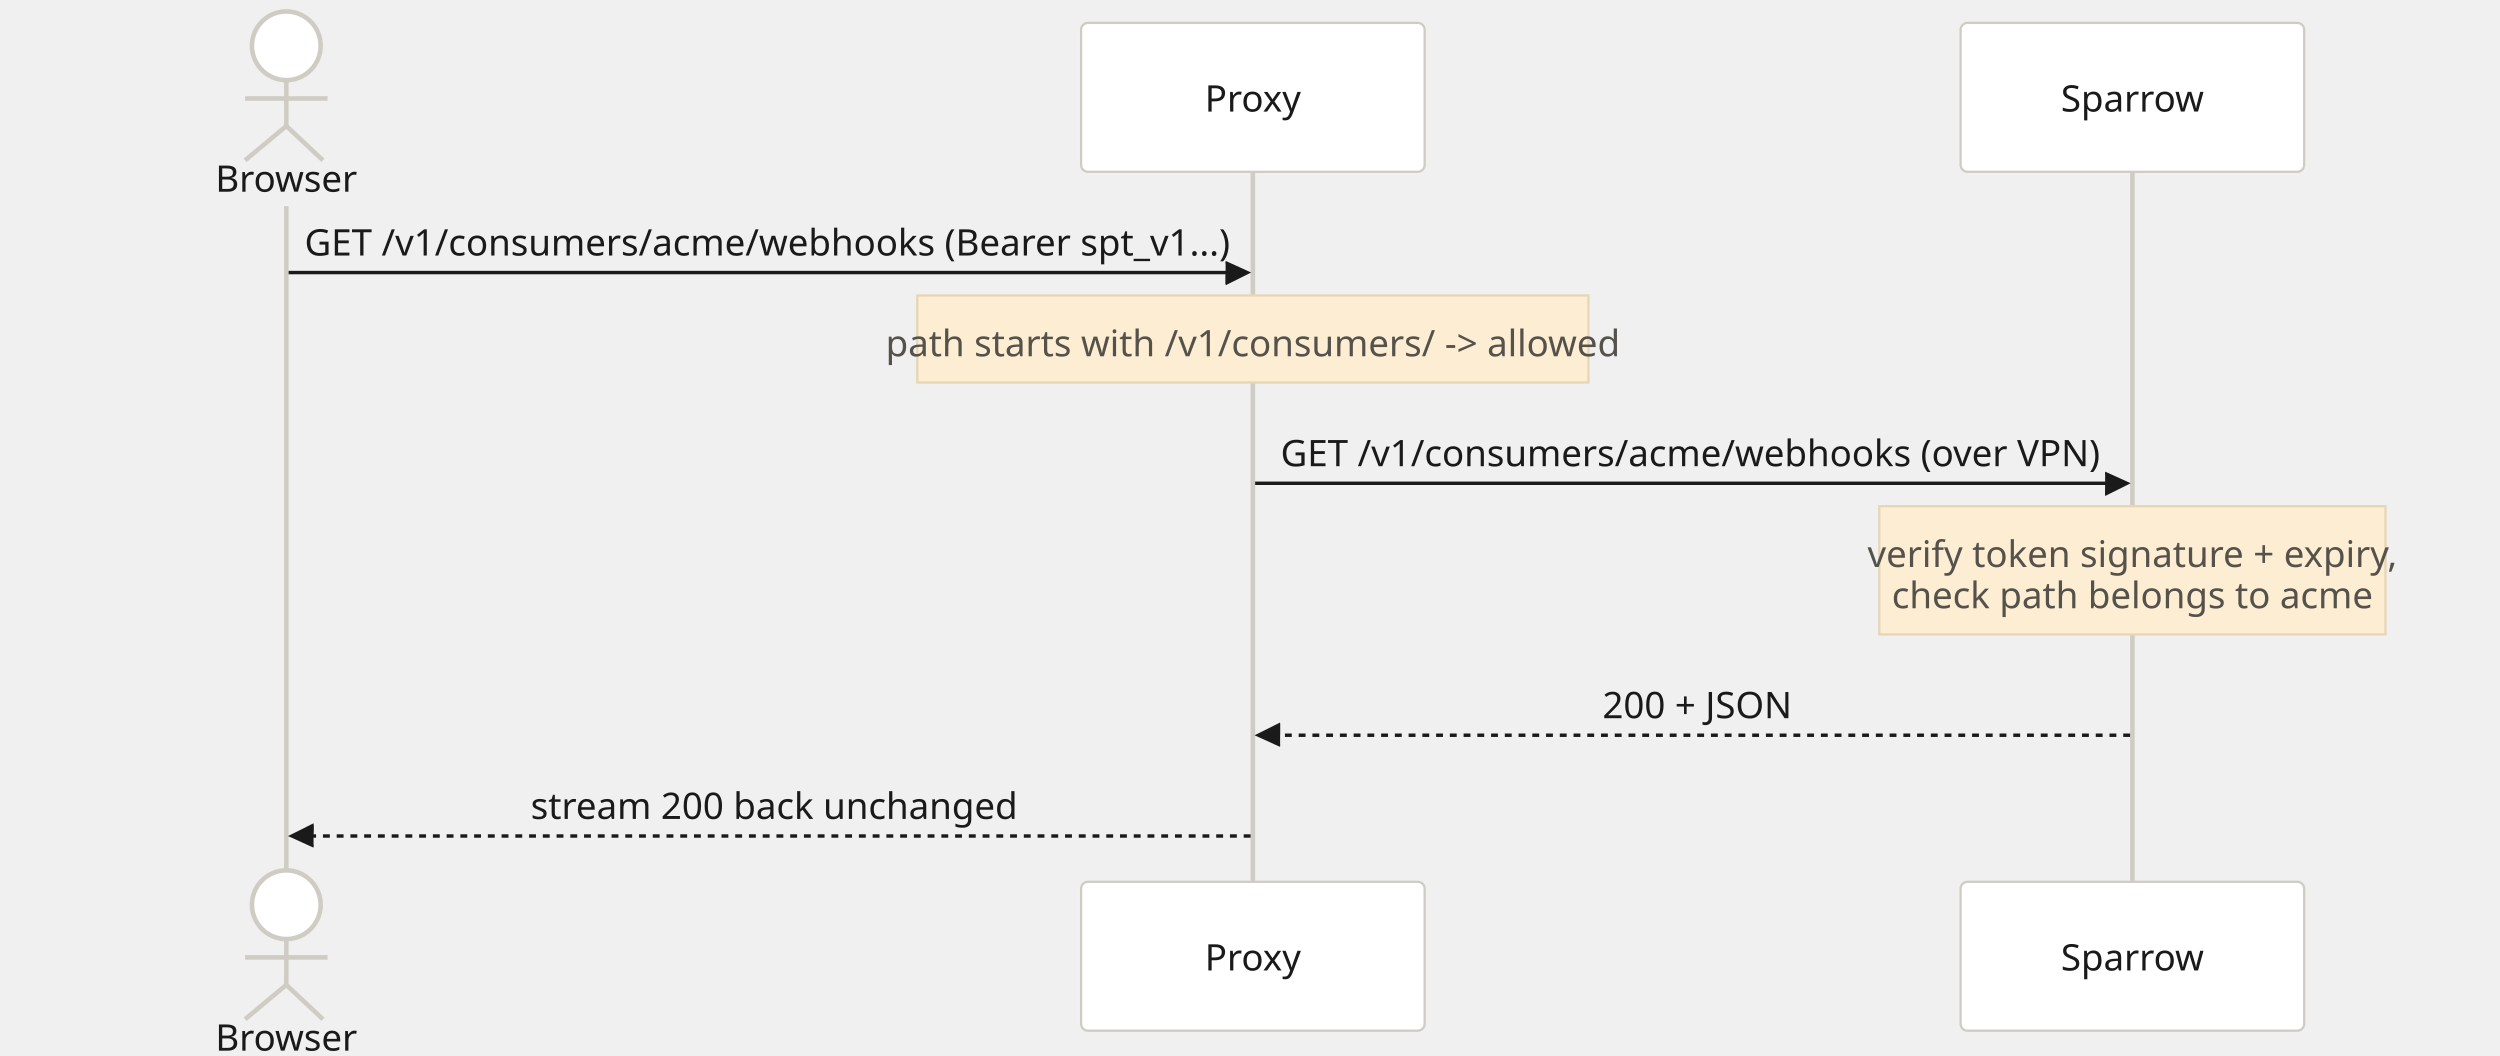
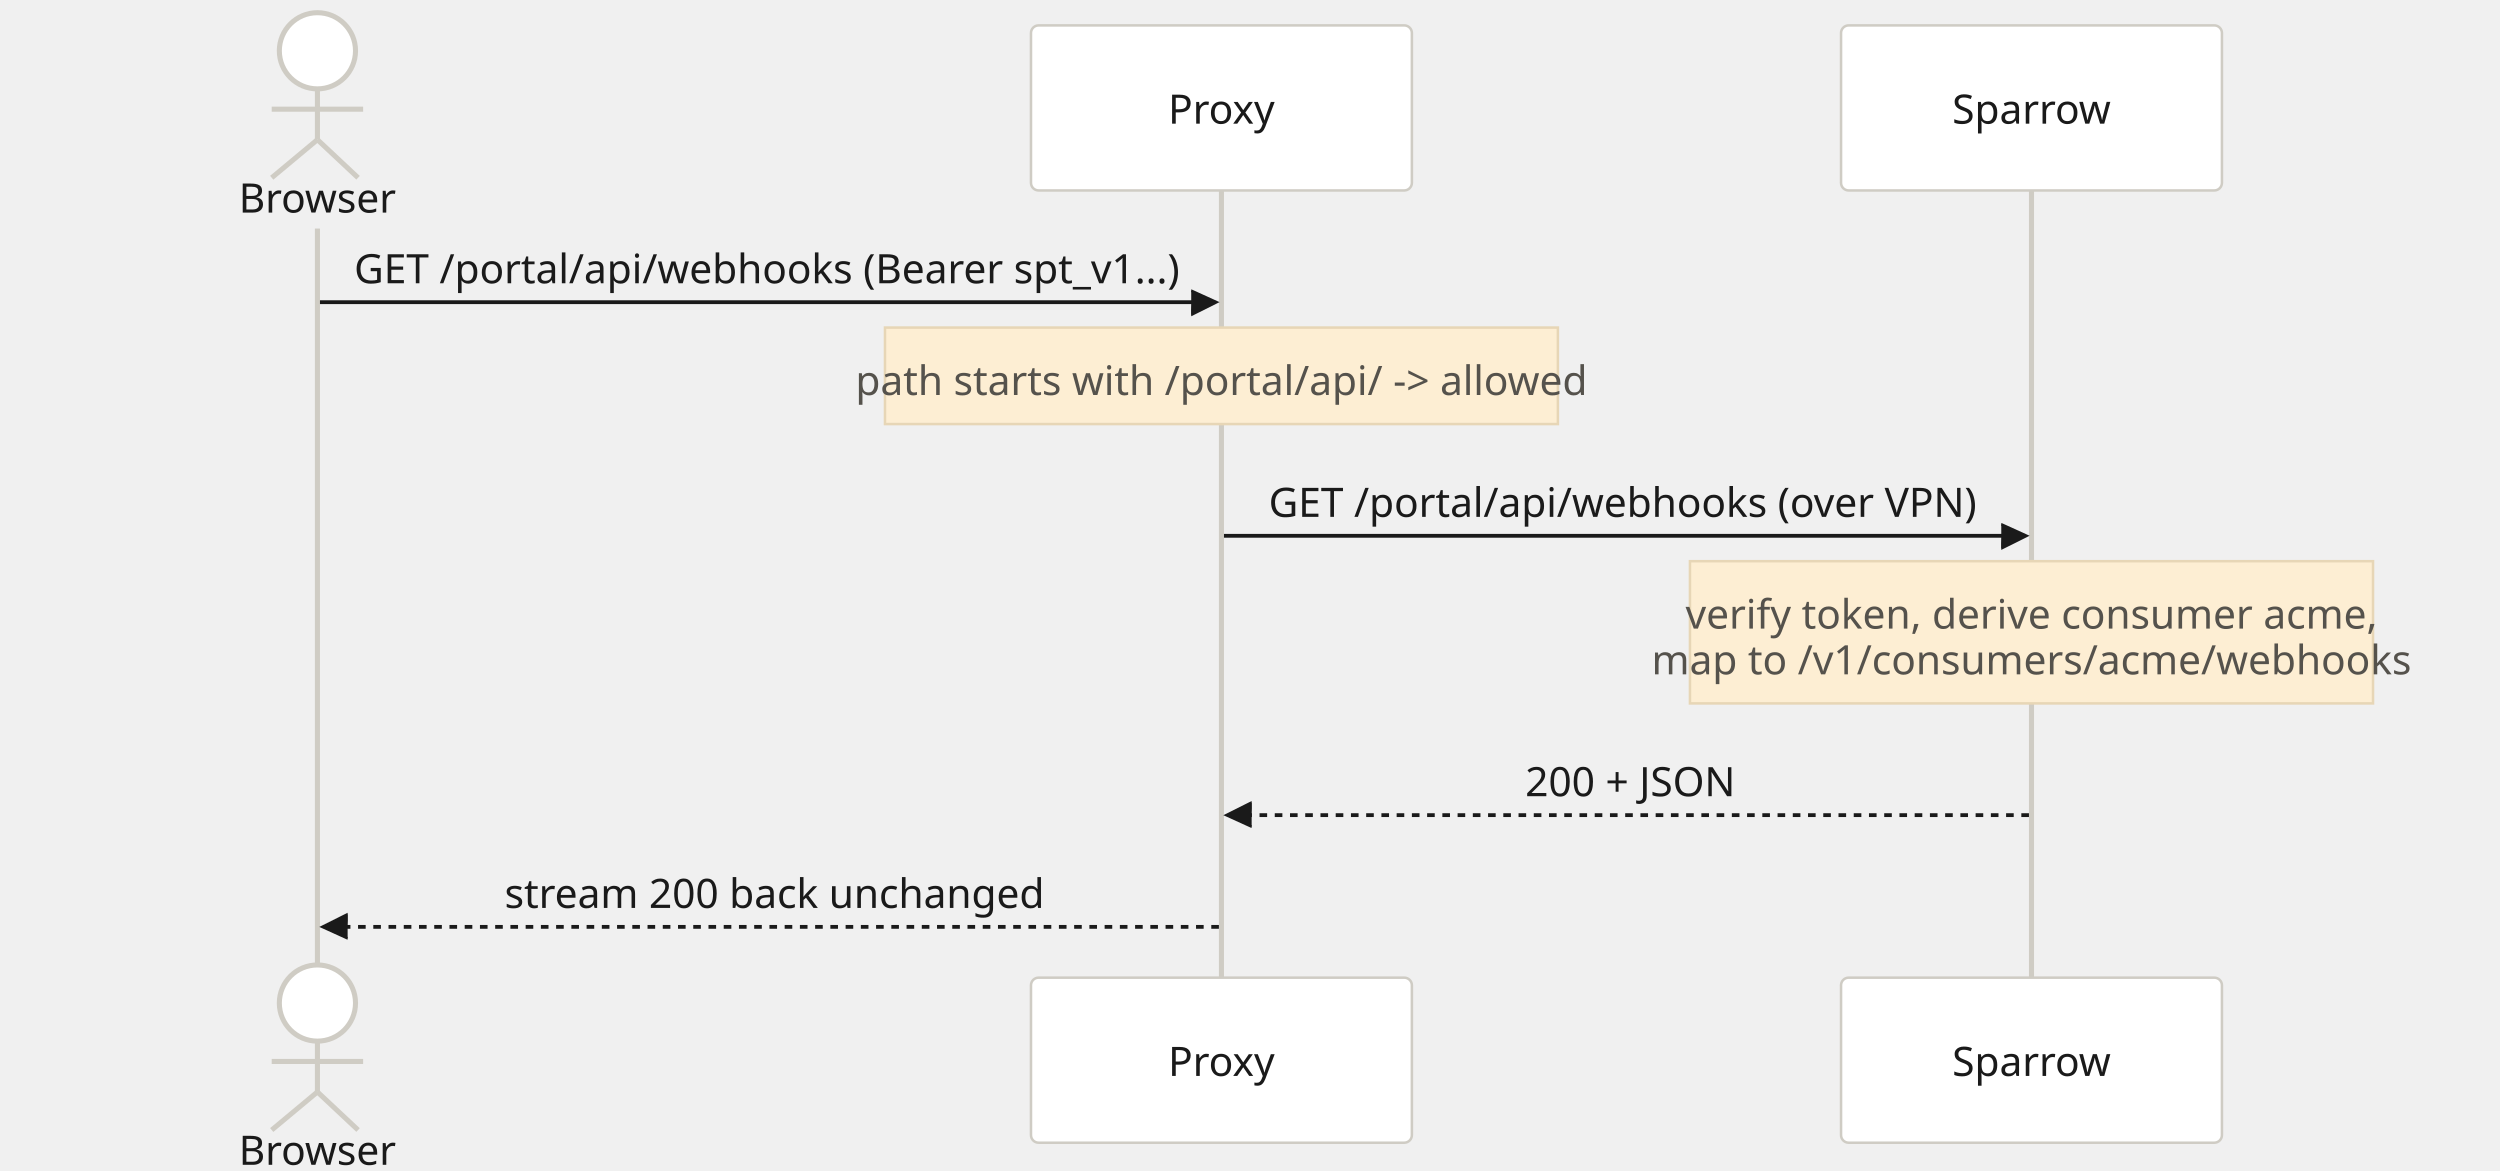
- <svg xmlns="http://www.w3.org/2000/svg" id="my-svg" width="100%" style="max-width: 1091.5px; background-color: transparent;" viewBox="-50 -10 1091.5 461" role="graphics-document document" aria-roledescription="sequence">
+ <svg xmlns="http://www.w3.org/2000/svg" id="my-svg" width="100%" style="max-width: 984.5px; background-color: transparent;" viewBox="-50 -10 984.5 461" role="graphics-document document" aria-roledescription="sequence">
  <g>
-     <rect x="806" y="375" fill="#eaeaea" stroke="#666" width="150" height="65" name="S" rx="3" ry="3" class="actor actor-bottom" />
-     <text x="881" y="407.5" dominant-baseline="central" alignment-baseline="central" class="actor actor-box" style="text-anchor: middle; font-size: 16px; font-weight: 400;">
-       <tspan x="881" dy="0">Sparrow</tspan>
+     <rect x="675" y="375" fill="#eaeaea" stroke="#666" width="150" height="65" name="S" rx="3" ry="3" class="actor actor-bottom" />
+     <text x="750" y="407.5" dominant-baseline="central" alignment-baseline="central" class="actor actor-box" style="text-anchor: middle; font-size: 16px; font-weight: 400;">
+       <tspan x="750" dy="0">Sparrow</tspan>
    </text>
  </g>
  <g>
-     <rect x="422" y="375" fill="#eaeaea" stroke="#666" width="150" height="65" name="P" rx="3" ry="3" class="actor actor-bottom" />
-     <text x="497" y="407.5" dominant-baseline="central" alignment-baseline="central" class="actor actor-box" style="text-anchor: middle; font-size: 16px; font-weight: 400;">
-       <tspan x="497" dy="0">Proxy</tspan>
+     <rect x="356" y="375" fill="#eaeaea" stroke="#666" width="150" height="65" name="P" rx="3" ry="3" class="actor actor-bottom" />
+     <text x="431" y="407.5" dominant-baseline="central" alignment-baseline="central" class="actor actor-box" style="text-anchor: middle; font-size: 16px; font-weight: 400;">
+       <tspan x="431" dy="0">Proxy</tspan>
    </text>
  </g>
  <g />
  <g>
-     <line id="actor2" x1="881" y1="65" x2="881" y2="375" class="actor-line 200" stroke-width="0.5px" stroke="#999" name="S" data-et="life-line" data-id="S" />
+     <line id="actor2" x1="750" y1="65" x2="750" y2="375" class="actor-line 200" stroke-width="0.5px" stroke="#999" name="S" data-et="life-line" data-id="S" />
    <g id="root-2" data-et="participant" data-type="participant" data-id="S">
-       <rect x="806" y="0" fill="#eaeaea" stroke="#666" width="150" height="65" name="S" rx="3" ry="3" class="actor actor-top" />
-       <text x="881" y="32.5" dominant-baseline="central" alignment-baseline="central" class="actor actor-box" style="text-anchor: middle; font-size: 16px; font-weight: 400;">
-         <tspan x="881" dy="0">Sparrow</tspan>
+       <rect x="675" y="0" fill="#eaeaea" stroke="#666" width="150" height="65" name="S" rx="3" ry="3" class="actor actor-top" />
+       <text x="750" y="32.5" dominant-baseline="central" alignment-baseline="central" class="actor actor-box" style="text-anchor: middle; font-size: 16px; font-weight: 400;">
+         <tspan x="750" dy="0">Sparrow</tspan>
      </text>
    </g>
  </g>
  <g>
-     <line id="actor1" x1="497" y1="65" x2="497" y2="375" class="actor-line 200" stroke-width="0.5px" stroke="#999" name="P" data-et="life-line" data-id="P" />
+     <line id="actor1" x1="431" y1="65" x2="431" y2="375" class="actor-line 200" stroke-width="0.5px" stroke="#999" name="P" data-et="life-line" data-id="P" />
    <g id="root-1" data-et="participant" data-type="participant" data-id="P">
-       <rect x="422" y="0" fill="#eaeaea" stroke="#666" width="150" height="65" name="P" rx="3" ry="3" class="actor actor-top" />
-       <text x="497" y="32.5" dominant-baseline="central" alignment-baseline="central" class="actor actor-box" style="text-anchor: middle; font-size: 16px; font-weight: 400;">
-         <tspan x="497" dy="0">Proxy</tspan>
+       <rect x="356" y="0" fill="#eaeaea" stroke="#666" width="150" height="65" name="P" rx="3" ry="3" class="actor actor-top" />
+       <text x="431" y="32.5" dominant-baseline="central" alignment-baseline="central" class="actor actor-box" style="text-anchor: middle; font-size: 16px; font-weight: 400;">
+         <tspan x="431" dy="0">Proxy</tspan>
      </text>
    </g>
  </g>
  <g>
    <line id="actor0" x1="75" y1="80" x2="75" y2="375" class="actor-line 200" stroke-width="0.5px" stroke="#999" name="U" data-et="life-line" data-id="U" />
  </g>
  <style>#my-svg{font-family:'Space Grotesk',ui-sans-serif,system-ui,sans-serif;font-size:14px;fill:#1a1a1a;}@keyframes edge-animation-frame{from{stroke-dashoffset:0;}}@keyframes dash{to{stroke-dashoffset:0;}}#my-svg .edge-animation-slow{stroke-dasharray:9,5!important;stroke-dashoffset:900;animation:dash 50s linear infinite;stroke-linecap:round;}#my-svg .edge-animation-fast{stroke-dasharray:9,5!important;stroke-dashoffset:900;animation:dash 20s linear infinite;stroke-linecap:round;}#my-svg .error-icon{fill:#f3f1ec;}#my-svg .error-text{fill:#0c0e13;stroke:#0c0e13;}#my-svg .edge-thickness-normal{stroke-width:1px;}#my-svg .edge-thickness-thick{stroke-width:3.5px;}#my-svg .edge-pattern-solid{stroke-dasharray:0;}#my-svg .edge-thickness-invisible{stroke-width:0;fill:none;}#my-svg .edge-pattern-dashed{stroke-dasharray:3;}#my-svg .edge-pattern-dotted{stroke-dasharray:2;}#my-svg .marker{fill:#55524c;stroke:#55524c;}#my-svg .marker.cross{stroke:#55524c;}#my-svg svg{font-family:'Space Grotesk',ui-sans-serif,system-ui,sans-serif;font-size:14px;}#my-svg p{margin:0;}#my-svg .actor{stroke:#cfccc4;fill:#ffffff;stroke-width:1;}#my-svg rect.actor.outer-path[data-look="neo"]{filter:drop-shadow( 1px 2px 2px rgba(185,185,185,1));}#my-svg rect.note[data-look="neo"]{stroke:hsl(38.571, 51.304%, 80.98%);fill:#fdeed3;filter:drop-shadow( 1px 2px 2px rgba(185,185,185,1));}#my-svg text.actor&gt;tspan{fill:#1a1a1a;stroke:none;}#my-svg .actor-line{stroke:#cfccc4;}#my-svg .innerArc{stroke-width:1.5;stroke-dasharray:none;}#my-svg .messageLine0{stroke-width:1.5;stroke-dasharray:none;stroke:#1a1a1a;}#my-svg .messageLine1{stroke-width:1.5;stroke-dasharray:2,2;stroke:#1a1a1a;}#my-svg [id$="-arrowhead"] path{fill:#1a1a1a;stroke:#1a1a1a;}#my-svg .sequenceNumber{fill:#aaadb3;}#my-svg [id$="-sequencenumber"]{fill:#1a1a1a;}#my-svg [id$="-crosshead"] path{fill:#1a1a1a;stroke:#1a1a1a;}#my-svg .messageText{fill:#1a1a1a;stroke:none;}#my-svg .labelBox{stroke:#cfccc4;fill:#ffffff;filter:none;}#my-svg .labelText,#my-svg .labelText&gt;tspan{fill:#1a1a1a;stroke:none;}#my-svg .loopText,#my-svg .loopText&gt;tspan{fill:#1a1a1a;stroke:none;}#my-svg .loopLine{stroke-width:2px;stroke-dasharray:2,2;stroke:#cfccc4;fill:#cfccc4;}#my-svg .note{stroke:hsl(38.571, 51.304%, 80.98%);fill:#fdeed3;}#my-svg .noteText,#my-svg .noteText&gt;tspan{fill:#55524c;stroke:none;font-weight:normal;}#my-svg .activation0{fill:#f7f5f1;stroke:hsl(40, 27.273%, 85.686%);}#my-svg .activation1{fill:#f7f5f1;stroke:hsl(40, 27.273%, 85.686%);}#my-svg .activation2{fill:#f7f5f1;stroke:hsl(40, 27.273%, 85.686%);}#my-svg .actorPopupMenu{position:absolute;}#my-svg .actorPopupMenuPanel{position:absolute;fill:#ffffff;box-shadow:0px 8px 16px 0px rgba(0,0,0,0.2);filter:drop-shadow(3px 5px 2px rgb(0 0 0 / 0.4));}#my-svg .actor-man circle,#my-svg line{fill:#ffffff;stroke-width:2px;}#my-svg g rect.rect{filter:drop-shadow( 1px 2px 2px rgba(185,185,185,1));stroke:#cfccc4;}#my-svg .node .neo-node{stroke:#cfccc4;}#my-svg [data-look="neo"].node rect,#my-svg [data-look="neo"].cluster rect,#my-svg [data-look="neo"].node polygon{stroke:url(#my-svg-gradient);filter:drop-shadow( 1px 2px 2px rgba(185,185,185,1));}#my-svg [data-look="neo"].node path{stroke:url(#my-svg-gradient);stroke-width:1px;}#my-svg [data-look="neo"].node .outer-path{filter:drop-shadow( 1px 2px 2px rgba(185,185,185,1));}#my-svg [data-look="neo"].node .neo-line path{stroke:#cfccc4;filter:none;}#my-svg [data-look="neo"].node circle{stroke:url(#my-svg-gradient);filter:drop-shadow( 1px 2px 2px rgba(185,185,185,1));}#my-svg [data-look="neo"].node circle .state-start{fill:#000000;}#my-svg [data-look="neo"].icon-shape .icon{fill:url(#my-svg-gradient);filter:drop-shadow( 1px 2px 2px rgba(185,185,185,1));}#my-svg [data-look="neo"].icon-shape .icon-neo path{stroke:url(#my-svg-gradient);filter:drop-shadow( 1px 2px 2px rgba(185,185,185,1));}#my-svg :root{--mermaid-font-family:"trebuchet ms",verdana,arial,sans-serif;}</style>
  <g />
  <defs>
    <symbol id="my-svg-computer" width="24" height="24">
      <path transform="scale(.5)" d="M2 2v13h20v-13h-20zm18 11h-16v-9h16v9zm-10.228 6l.466-1h3.524l.467 1h-4.457zm14.228 3h-24l2-6h2.104l-1.33 4h18.45l-1.297-4h2.073l2 6zm-5-10h-14v-7h14v7z" />
    </symbol>
  </defs>
  <defs>
    <symbol id="my-svg-database" fill-rule="evenodd" clip-rule="evenodd">
      <path transform="scale(.5)" d="M12.258.001l.256.004.255.005.253.008.251.01.249.012.247.015.246.016.242.019.241.02.239.023.236.024.233.027.231.028.229.031.225.032.223.034.22.036.217.038.214.04.211.041.208.043.205.045.201.046.198.048.194.05.191.051.187.053.183.054.18.056.175.057.172.059.168.06.163.061.16.063.155.064.15.066.074.033.073.033.071.034.07.034.069.035.068.035.067.035.066.035.064.036.064.036.062.036.06.036.06.037.058.037.058.037.055.038.055.038.053.038.052.038.051.039.05.039.048.039.047.039.045.04.044.04.043.04.041.04.04.041.039.041.037.041.036.041.034.041.033.042.032.042.03.042.029.042.027.042.026.043.024.043.023.043.021.043.02.043.018.044.017.043.015.044.013.044.012.044.011.045.009.044.007.045.006.045.004.045.002.045.001.045v17l-.001.045-.002.045-.004.045-.006.045-.007.045-.009.044-.011.045-.012.044-.013.044-.015.044-.017.043-.018.044-.02.043-.021.043-.023.043-.024.043-.026.043-.027.042-.029.042-.03.042-.032.042-.033.042-.034.041-.036.041-.037.041-.039.041-.04.041-.041.04-.043.04-.044.04-.045.04-.047.039-.048.039-.05.039-.051.039-.052.038-.053.038-.055.038-.055.038-.058.037-.058.037-.06.037-.06.036-.062.036-.064.036-.064.036-.066.035-.067.035-.068.035-.069.035-.07.034-.071.034-.073.033-.074.033-.15.066-.155.064-.16.063-.163.061-.168.06-.172.059-.175.057-.18.056-.183.054-.187.053-.191.051-.194.05-.198.048-.201.046-.205.045-.208.043-.211.041-.214.04-.217.038-.22.036-.223.034-.225.032-.229.031-.231.028-.233.027-.236.024-.239.023-.241.02-.242.019-.246.016-.247.015-.249.012-.251.01-.253.008-.255.005-.256.004-.258.001-.258-.001-.256-.004-.255-.005-.253-.008-.251-.01-.249-.012-.247-.015-.245-.016-.243-.019-.241-.02-.238-.023-.236-.024-.234-.027-.231-.028-.228-.031-.226-.032-.223-.034-.22-.036-.217-.038-.214-.04-.211-.041-.208-.043-.204-.045-.201-.046-.198-.048-.195-.05-.19-.051-.187-.053-.184-.054-.179-.056-.176-.057-.172-.059-.167-.06-.164-.061-.159-.063-.155-.064-.151-.066-.074-.033-.072-.033-.072-.034-.07-.034-.069-.035-.068-.035-.067-.035-.066-.035-.064-.036-.063-.036-.062-.036-.061-.036-.06-.037-.058-.037-.057-.037-.056-.038-.055-.038-.053-.038-.052-.038-.051-.039-.049-.039-.049-.039-.046-.039-.046-.04-.044-.04-.043-.04-.041-.04-.04-.041-.039-.041-.037-.041-.036-.041-.034-.041-.033-.042-.032-.042-.03-.042-.029-.042-.027-.042-.026-.043-.024-.043-.023-.043-.021-.043-.02-.043-.018-.044-.017-.043-.015-.044-.013-.044-.012-.044-.011-.045-.009-.044-.007-.045-.006-.045-.004-.045-.002-.045-.001-.045v-17l.001-.045.002-.045.004-.045.006-.045.007-.045.009-.044.011-.045.012-.044.013-.044.015-.044.017-.043.018-.044.02-.043.021-.043.023-.043.024-.043.026-.043.027-.042.029-.042.03-.042.032-.042.033-.042.034-.041.036-.041.037-.041.039-.041.04-.041.041-.04.043-.04.044-.04.046-.04.046-.039.049-.039.049-.039.051-.039.052-.038.053-.038.055-.038.056-.038.057-.037.058-.037.06-.037.061-.036.062-.036.063-.036.064-.036.066-.035.067-.035.068-.035.069-.035.07-.034.072-.034.072-.033.074-.033.151-.066.155-.064.159-.063.164-.061.167-.06.172-.059.176-.057.179-.056.184-.054.187-.053.19-.051.195-.05.198-.048.201-.046.204-.045.208-.043.211-.041.214-.04.217-.038.22-.036.223-.034.226-.032.228-.031.231-.028.234-.027.236-.024.238-.023.241-.02.243-.019.245-.016.247-.015.249-.012.251-.01.253-.008.255-.005.256-.004.258-.001.258.001zm-9.258 20.499v.01l.001.021.003.021.004.022.005.021.006.022.007.022.009.023.01.022.011.023.012.023.013.023.015.023.016.024.017.023.018.024.019.024.021.024.022.025.023.024.024.025.052.049.056.05.061.051.066.051.07.051.075.051.079.052.084.052.088.052.092.052.097.052.102.051.105.052.11.052.114.051.119.051.123.051.127.05.131.05.135.05.139.048.144.049.147.047.152.047.155.047.16.045.163.045.167.043.171.043.176.041.178.041.183.039.187.039.19.037.194.035.197.035.202.033.204.031.209.03.212.029.216.027.219.025.222.024.226.021.23.02.233.018.236.016.24.015.243.012.246.01.249.008.253.005.256.004.259.001.26-.001.257-.004.254-.005.25-.008.247-.011.244-.012.241-.014.237-.016.233-.018.231-.021.226-.021.224-.024.22-.026.216-.027.212-.028.21-.031.205-.031.202-.034.198-.034.194-.036.191-.037.187-.039.183-.04.179-.04.175-.042.172-.043.168-.044.163-.045.16-.046.155-.046.152-.047.148-.048.143-.049.139-.049.136-.05.131-.05.126-.05.123-.051.118-.052.114-.051.11-.052.106-.052.101-.052.096-.052.092-.052.088-.053.083-.051.079-.052.074-.052.07-.051.065-.051.06-.051.056-.05.051-.05.023-.024.023-.025.021-.024.02-.024.019-.024.018-.024.017-.024.015-.023.014-.024.013-.023.012-.023.01-.023.01-.022.008-.022.006-.022.006-.022.004-.022.004-.021.001-.021.001-.021v-4.127l-.077.055-.08.053-.083.054-.085.053-.087.052-.09.052-.093.051-.095.05-.097.05-.1.049-.102.049-.105.048-.106.047-.109.047-.111.046-.114.045-.115.045-.118.044-.12.043-.122.042-.124.042-.126.041-.128.04-.13.04-.132.038-.134.038-.135.037-.138.037-.139.035-.142.035-.143.034-.144.033-.147.032-.148.031-.15.03-.151.03-.153.029-.154.027-.156.027-.158.026-.159.025-.161.024-.162.023-.163.022-.165.021-.166.02-.167.019-.169.018-.169.017-.171.016-.173.015-.173.014-.175.013-.175.012-.177.011-.178.01-.179.008-.179.008-.181.006-.182.005-.182.004-.184.003-.184.002h-.37l-.184-.002-.184-.003-.182-.004-.182-.005-.181-.006-.179-.008-.179-.008-.178-.01-.176-.011-.176-.012-.175-.013-.173-.014-.172-.015-.171-.016-.17-.017-.169-.018-.167-.019-.166-.02-.165-.021-.163-.022-.162-.023-.161-.024-.159-.025-.157-.026-.156-.027-.155-.027-.153-.029-.151-.03-.15-.03-.148-.031-.146-.032-.145-.033-.143-.034-.141-.035-.14-.035-.137-.037-.136-.037-.134-.038-.132-.038-.13-.04-.128-.04-.126-.041-.124-.042-.122-.042-.12-.044-.117-.043-.116-.045-.113-.045-.112-.046-.109-.047-.106-.047-.105-.048-.102-.049-.1-.049-.097-.05-.095-.05-.093-.052-.09-.051-.087-.052-.085-.053-.083-.054-.08-.054-.077-.054v4.127zm0-5.654v.011l.001.021.003.021.004.021.005.022.006.022.007.022.009.022.01.022.011.023.012.023.013.023.015.024.016.023.017.024.018.024.019.024.021.024.022.024.023.025.024.024.052.05.056.05.061.05.066.051.07.051.075.052.079.051.084.052.088.052.092.052.097.052.102.052.105.052.11.051.114.051.119.052.123.05.127.051.131.05.135.049.139.049.144.048.147.048.152.047.155.046.16.045.163.045.167.044.171.042.176.042.178.04.183.04.187.038.19.037.194.036.197.034.202.033.204.032.209.03.212.028.216.027.219.025.222.024.226.022.23.02.233.018.236.016.24.014.243.012.246.01.249.008.253.006.256.003.259.001.26-.001.257-.003.254-.006.25-.008.247-.01.244-.012.241-.015.237-.016.233-.018.231-.02.226-.022.224-.024.22-.025.216-.027.212-.029.21-.03.205-.032.202-.033.198-.035.194-.036.191-.037.187-.039.183-.039.179-.041.175-.042.172-.043.168-.044.163-.045.16-.045.155-.047.152-.047.148-.048.143-.048.139-.05.136-.049.131-.05.126-.051.123-.051.118-.051.114-.052.11-.052.106-.052.101-.052.096-.052.092-.052.088-.052.083-.052.079-.052.074-.051.07-.052.065-.051.06-.05.056-.051.051-.049.023-.025.023-.024.021-.025.02-.024.019-.024.018-.024.017-.024.015-.023.014-.023.013-.024.012-.022.01-.023.01-.023.008-.022.006-.022.006-.022.004-.021.004-.022.001-.021.001-.021v-4.139l-.077.054-.08.054-.083.054-.085.052-.087.053-.09.051-.093.051-.095.051-.097.05-.1.049-.102.049-.105.048-.106.047-.109.047-.111.046-.114.045-.115.044-.118.044-.12.044-.122.042-.124.042-.126.041-.128.04-.13.039-.132.039-.134.038-.135.037-.138.036-.139.036-.142.035-.143.033-.144.033-.147.033-.148.031-.15.03-.151.03-.153.028-.154.028-.156.027-.158.026-.159.025-.161.024-.162.023-.163.022-.165.021-.166.02-.167.019-.169.018-.169.017-.171.016-.173.015-.173.014-.175.013-.175.012-.177.011-.178.009-.179.009-.179.007-.181.007-.182.005-.182.004-.184.003-.184.002h-.37l-.184-.002-.184-.003-.182-.004-.182-.005-.181-.007-.179-.007-.179-.009-.178-.009-.176-.011-.176-.012-.175-.013-.173-.014-.172-.015-.171-.016-.17-.017-.169-.018-.167-.019-.166-.02-.165-.021-.163-.022-.162-.023-.161-.024-.159-.025-.157-.026-.156-.027-.155-.028-.153-.028-.151-.03-.15-.03-.148-.031-.146-.033-.145-.033-.143-.033-.141-.035-.14-.036-.137-.036-.136-.037-.134-.038-.132-.039-.13-.039-.128-.04-.126-.041-.124-.042-.122-.043-.12-.043-.117-.044-.116-.044-.113-.046-.112-.046-.109-.046-.106-.047-.105-.048-.102-.049-.1-.049-.097-.05-.095-.051-.093-.051-.09-.051-.087-.053-.085-.052-.083-.054-.08-.054-.077-.054v4.139zm0-5.666v.011l.001.02.003.022.004.021.005.022.006.021.007.022.009.023.01.022.011.023.012.023.013.023.015.023.016.024.017.024.018.023.019.024.021.025.022.024.023.024.024.025.052.05.056.05.061.05.066.051.07.051.075.052.079.051.084.052.088.052.092.052.097.052.102.052.105.051.11.052.114.051.119.051.123.051.127.05.131.05.135.05.139.049.144.048.147.048.152.047.155.046.16.045.163.045.167.043.171.043.176.042.178.04.183.04.187.038.19.037.194.036.197.034.202.033.204.032.209.03.212.028.216.027.219.025.222.024.226.021.23.02.233.018.236.017.24.014.243.012.246.01.249.008.253.006.256.003.259.001.26-.001.257-.003.254-.006.25-.008.247-.01.244-.013.241-.014.237-.016.233-.018.231-.02.226-.022.224-.024.22-.025.216-.027.212-.029.21-.03.205-.032.202-.033.198-.035.194-.036.191-.037.187-.039.183-.039.179-.041.175-.042.172-.043.168-.044.163-.045.16-.045.155-.047.152-.047.148-.048.143-.049.139-.049.136-.049.131-.051.126-.05.123-.051.118-.052.114-.051.11-.052.106-.052.101-.052.096-.052.092-.052.088-.052.083-.052.079-.052.074-.052.07-.051.065-.051.06-.051.056-.05.051-.049.023-.025.023-.025.021-.024.02-.024.019-.024.018-.024.017-.024.015-.023.014-.024.013-.023.012-.023.01-.022.01-.023.008-.022.006-.022.006-.022.004-.022.004-.021.001-.021.001-.021v-4.153l-.077.054-.08.054-.083.053-.085.053-.087.053-.09.051-.093.051-.095.051-.097.05-.1.049-.102.048-.105.048-.106.048-.109.046-.111.046-.114.046-.115.044-.118.044-.12.043-.122.043-.124.042-.126.041-.128.04-.13.039-.132.039-.134.038-.135.037-.138.036-.139.036-.142.034-.143.034-.144.033-.147.032-.148.032-.15.03-.151.03-.153.028-.154.028-.156.027-.158.026-.159.024-.161.024-.162.023-.163.023-.165.021-.166.02-.167.019-.169.018-.169.017-.171.016-.173.015-.173.014-.175.013-.175.012-.177.01-.178.01-.179.009-.179.007-.181.006-.182.006-.182.004-.184.003-.184.001-.185.001-.185-.001-.184-.001-.184-.003-.182-.004-.182-.006-.181-.006-.179-.007-.179-.009-.178-.01-.176-.01-.176-.012-.175-.013-.173-.014-.172-.015-.171-.016-.17-.017-.169-.018-.167-.019-.166-.02-.165-.021-.163-.023-.162-.023-.161-.024-.159-.024-.157-.026-.156-.027-.155-.028-.153-.028-.151-.03-.15-.03-.148-.032-.146-.032-.145-.033-.143-.034-.141-.034-.14-.036-.137-.036-.136-.037-.134-.038-.132-.039-.13-.039-.128-.041-.126-.041-.124-.041-.122-.043-.12-.043-.117-.044-.116-.044-.113-.046-.112-.046-.109-.046-.106-.048-.105-.048-.102-.048-.1-.05-.097-.049-.095-.051-.093-.051-.09-.052-.087-.052-.085-.053-.083-.053-.08-.054-.077-.054v4.153zm8.74-8.179l-.257.004-.254.005-.25.008-.247.011-.244.012-.241.014-.237.016-.233.018-.231.021-.226.022-.224.023-.22.026-.216.027-.212.028-.21.031-.205.032-.202.033-.198.034-.194.036-.191.038-.187.038-.183.04-.179.041-.175.042-.172.043-.168.043-.163.045-.16.046-.155.046-.152.048-.148.048-.143.048-.139.049-.136.05-.131.05-.126.051-.123.051-.118.051-.114.052-.11.052-.106.052-.101.052-.096.052-.092.052-.088.052-.083.052-.079.052-.074.051-.07.052-.065.051-.06.05-.056.05-.051.05-.023.025-.023.024-.021.024-.02.025-.019.024-.018.024-.017.023-.015.024-.014.023-.013.023-.012.023-.01.023-.01.022-.008.022-.006.023-.006.021-.004.022-.004.021-.001.021-.001.021.001.021.001.021.004.021.004.022.006.021.006.023.008.022.01.022.01.023.012.023.013.023.014.023.015.024.017.023.018.024.019.024.02.025.021.024.023.024.023.025.051.05.056.05.06.05.065.051.07.052.074.051.079.052.083.052.088.052.092.052.096.052.101.052.106.052.11.052.114.052.118.051.123.051.126.051.131.05.136.05.139.049.143.048.148.048.152.048.155.046.16.046.163.045.168.043.172.043.175.042.179.041.183.04.187.038.191.038.194.036.198.034.202.033.205.032.21.031.212.028.216.027.22.026.224.023.226.022.231.021.233.018.237.016.241.014.244.012.247.011.25.008.254.005.257.004.26.001.26-.001.257-.004.254-.005.25-.008.247-.011.244-.012.241-.014.237-.016.233-.018.231-.021.226-.022.224-.023.22-.026.216-.027.212-.028.21-.031.205-.032.202-.033.198-.034.194-.036.191-.038.187-.038.183-.04.179-.041.175-.042.172-.043.168-.043.163-.045.16-.046.155-.046.152-.048.148-.048.143-.048.139-.049.136-.05.131-.05.126-.051.123-.051.118-.051.114-.052.11-.052.106-.052.101-.052.096-.052.092-.052.088-.052.083-.052.079-.052.074-.051.07-.052.065-.051.06-.05.056-.05.051-.05.023-.025.023-.024.021-.024.02-.025.019-.024.018-.024.017-.023.015-.024.014-.023.013-.023.012-.023.01-.023.01-.022.008-.022.006-.023.006-.021.004-.022.004-.021.001-.021.001-.021-.001-.021-.001-.021-.004-.021-.004-.022-.006-.021-.006-.023-.008-.022-.01-.022-.01-.023-.012-.023-.013-.023-.014-.023-.015-.024-.017-.023-.018-.024-.019-.024-.02-.025-.021-.024-.023-.024-.023-.025-.051-.05-.056-.05-.06-.05-.065-.051-.07-.052-.074-.051-.079-.052-.083-.052-.088-.052-.092-.052-.096-.052-.101-.052-.106-.052-.11-.052-.114-.052-.118-.051-.123-.051-.126-.051-.131-.05-.136-.05-.139-.049-.143-.048-.148-.048-.152-.048-.155-.046-.16-.046-.163-.045-.168-.043-.172-.043-.175-.042-.179-.041-.183-.04-.187-.038-.191-.038-.194-.036-.198-.034-.202-.033-.205-.032-.21-.031-.212-.028-.216-.027-.22-.026-.224-.023-.226-.022-.231-.021-.233-.018-.237-.016-.241-.014-.244-.012-.247-.011-.25-.008-.254-.005-.257-.004-.26-.001-.26.001z" />
    </symbol>
  </defs>
  <defs>
    <symbol id="my-svg-clock" width="24" height="24">
      <path transform="scale(.5)" d="M12 2c5.514 0 10 4.486 10 10s-4.486 10-10 10-10-4.486-10-10 4.486-10 10-10zm0-2c-6.627 0-12 5.373-12 12s5.373 12 12 12 12-5.373 12-12-5.373-12-12-12zm5.848 12.459c.202.038.202.333.001.372-1.907.361-6.045 1.111-6.547 1.111-.719 0-1.301-.582-1.301-1.301 0-.512.77-5.447 1.125-7.445.034-.192.312-.181.343.014l.985 6.238 5.394 1.011z" />
    </symbol>
  </defs>
  <defs>
    <marker id="my-svg-arrowhead" refX="7.9" refY="5" markerUnits="userSpaceOnUse" markerWidth="12" markerHeight="12" orient="auto-start-reverse">
      <path d="M -1 0 L 10 5 L 0 10 z" />
    </marker>
  </defs>
  <defs>
    <marker id="my-svg-crosshead" markerWidth="15" markerHeight="8" orient="auto" refX="4" refY="4.5">
      <path fill="none" stroke="#000000" stroke-width="1pt" d="M 1,2 L 6,7 M 6,2 L 1,7" style="stroke-dasharray: 0, 0;" />
    </marker>
  </defs>
  <defs>
    <marker id="my-svg-filled-head" refX="15.5" refY="7" markerWidth="20" markerHeight="28" orient="auto">
      <path d="M 18,7 L9,13 L14,7 L9,1 Z" />
    </marker>
  </defs>
  <defs>
    <marker id="my-svg-sequencenumber" refX="15" refY="15" markerWidth="60" markerHeight="40" orient="auto">
      <circle cx="15" cy="15" r="6" />
    </marker>
  </defs>
  <defs>
    <marker id="my-svg-solidTopArrowHead" refX="7.9" refY="7.25" markerUnits="userSpaceOnUse" markerWidth="12" markerHeight="12" orient="auto-start-reverse">
      <path d="M 0 0 L 10 8 L 0 8 z" />
    </marker>
  </defs>
  <defs>
    <marker id="my-svg-solidBottomArrowHead" refX="7.9" refY="0.75" markerUnits="userSpaceOnUse" markerWidth="12" markerHeight="12" orient="auto-start-reverse">
      <path d="M 0 0 L 10 0 L 0 8 z" />
    </marker>
  </defs>
  <defs>
    <marker id="my-svg-stickTopArrowHead" refX="7.5" refY="7" markerUnits="userSpaceOnUse" markerWidth="12" markerHeight="12" orient="auto-start-reverse">
      <path d="M 0 0 L 7 7" stroke="black" stroke-width="1.5" fill="none" />
    </marker>
  </defs>
  <defs>
    <marker id="my-svg-stickBottomArrowHead" refX="7.5" refY="0" markerUnits="userSpaceOnUse" markerWidth="12" markerHeight="12" orient="auto-start-reverse">
      <path d="M 0 7 L 7 0" stroke="black" stroke-width="1.5" fill="none" />
    </marker>
  </defs>
  <g data-et="note" data-id="i1">
-     <rect x="350.5" y="119" fill="#EDF2AE" stroke="#666" width="293" height="38" class="note" />
-     <text x="497" y="124" text-anchor="middle" dominant-baseline="middle" alignment-baseline="middle" class="noteText" dy="1em" style="font-size: 16px; font-weight: 400;">
-       <tspan x="497">path starts with /v1/consumers/ -&gt; allowed</tspan>
+     <rect x="298.5" y="119" fill="#EDF2AE" stroke="#666" width="265" height="38" class="note" />
+     <text x="431" y="124" text-anchor="middle" dominant-baseline="middle" alignment-baseline="middle" class="noteText" dy="1em" style="font-size: 16px; font-weight: 400;">
+       <tspan x="431">path starts with /portal/api/ -&gt; allowed</tspan>
    </text>
  </g>
  <g data-et="note" data-id="i3">
-     <rect x="770.5" y="211" fill="#EDF2AE" stroke="#666" width="221" height="56" class="note" />
-     <text x="881" y="216" text-anchor="middle" dominant-baseline="middle" alignment-baseline="middle" class="noteText" dy="1em" style="font-size: 16px; font-weight: 400;">
-       <tspan x="881">verify token signature + expiry,</tspan>
+     <rect x="615.5" y="211" fill="#EDF2AE" stroke="#666" width="269" height="56" class="note" />
+     <text x="750" y="216" text-anchor="middle" dominant-baseline="middle" alignment-baseline="middle" class="noteText" dy="1em" style="font-size: 16px; font-weight: 400;">
+       <tspan x="750">verify token, derive consumer acme,</tspan>
    </text>
-     <text x="881" y="234" text-anchor="middle" dominant-baseline="middle" alignment-baseline="middle" class="noteText" dy="1em" style="font-size: 16px; font-weight: 400;">
-       <tspan x="881">check path belongs to acme</tspan>
+     <text x="750" y="234" text-anchor="middle" dominant-baseline="middle" alignment-baseline="middle" class="noteText" dy="1em" style="font-size: 16px; font-weight: 400;">
+       <tspan x="750">map to /v1/consumers/acme/webhooks</tspan>
    </text>
  </g>
  <g class="actor-man actor-top" name="U" data-et="participant" data-type="actor" data-id="U" style="stroke: rgb(207, 204, 196);">
    <line id="actor-man-torso0" x1="75" y1="25" x2="75" y2="45" />
    <line id="actor-man-arms0" x1="57" y1="33" x2="93" y2="33" />
    <line x1="57" y1="60" x2="75" y2="45" />
    <line x1="75" y1="45" x2="91" y2="60" />
    <circle cx="75" cy="10" r="15" width="150" height="65" />
    <text x="75" y="67.5" dominant-baseline="central" alignment-baseline="central" class="actor actor-man" style="text-anchor: middle; font-size: 16px; font-weight: 400;">
      <tspan x="75" dy="0">Browser</tspan>
    </text>
  </g>
-   <text x="285" y="80" text-anchor="middle" dominant-baseline="middle" alignment-baseline="middle" class="messageText" dy="1em" style="font-size: 16px; font-weight: 400;">GET /v1/consumers/acme/webhooks (Bearer spt_v1...)</text>
-   <line x1="76" y1="109" x2="493" y2="109" class="messageLine0" data-et="message" data-id="i0" data-from="U" data-to="P" stroke-width="2" stroke="none" marker-end="url(#my-svg-arrowhead)" style="fill: none;" />
-   <text x="688" y="172" text-anchor="middle" dominant-baseline="middle" alignment-baseline="middle" class="messageText" dy="1em" style="font-size: 16px; font-weight: 400;">GET /v1/consumers/acme/webhooks (over VPN)</text>
-   <line x1="498" y1="201" x2="877" y2="201" class="messageLine0" data-et="message" data-id="i2" data-from="P" data-to="S" stroke-width="2" stroke="none" marker-end="url(#my-svg-arrowhead)" style="fill: none;" />
-   <text x="691" y="282" text-anchor="middle" dominant-baseline="middle" alignment-baseline="middle" class="messageText" dy="1em" style="font-size: 16px; font-weight: 400;">200 + JSON</text>
-   <line x1="880" y1="311" x2="501" y2="311" class="messageLine1" data-et="message" data-id="i4" data-from="S" data-to="P" stroke-width="2" stroke="none" marker-end="url(#my-svg-arrowhead)" style="stroke-dasharray: 3, 3; fill: none;" />
-   <text x="288" y="326" text-anchor="middle" dominant-baseline="middle" alignment-baseline="middle" class="messageText" dy="1em" style="font-size: 16px; font-weight: 400;">stream 200 back unchanged</text>
-   <line x1="496" y1="355" x2="79" y2="355" class="messageLine1" data-et="message" data-id="i5" data-from="P" data-to="U" stroke-width="2" stroke="none" marker-end="url(#my-svg-arrowhead)" style="stroke-dasharray: 3, 3; fill: none;" />
+   <text x="252" y="80" text-anchor="middle" dominant-baseline="middle" alignment-baseline="middle" class="messageText" dy="1em" style="font-size: 16px; font-weight: 400;">GET /portal/api/webhooks (Bearer spt_v1...)</text>
+   <line x1="76" y1="109" x2="427" y2="109" class="messageLine0" data-et="message" data-id="i0" data-from="U" data-to="P" stroke-width="2" stroke="none" marker-end="url(#my-svg-arrowhead)" style="fill: none;" />
+   <text x="589" y="172" text-anchor="middle" dominant-baseline="middle" alignment-baseline="middle" class="messageText" dy="1em" style="font-size: 16px; font-weight: 400;">GET /portal/api/webhooks (over VPN)</text>
+   <line x1="432" y1="201" x2="746" y2="201" class="messageLine0" data-et="message" data-id="i2" data-from="P" data-to="S" stroke-width="2" stroke="none" marker-end="url(#my-svg-arrowhead)" style="fill: none;" />
+   <text x="592" y="282" text-anchor="middle" dominant-baseline="middle" alignment-baseline="middle" class="messageText" dy="1em" style="font-size: 16px; font-weight: 400;">200 + JSON</text>
+   <line x1="749" y1="311" x2="435" y2="311" class="messageLine1" data-et="message" data-id="i4" data-from="S" data-to="P" stroke-width="2" stroke="none" marker-end="url(#my-svg-arrowhead)" style="stroke-dasharray: 3, 3; fill: none;" />
+   <text x="255" y="326" text-anchor="middle" dominant-baseline="middle" alignment-baseline="middle" class="messageText" dy="1em" style="font-size: 16px; font-weight: 400;">stream 200 back unchanged</text>
+   <line x1="430" y1="355" x2="79" y2="355" class="messageLine1" data-et="message" data-id="i5" data-from="P" data-to="U" stroke-width="2" stroke="none" marker-end="url(#my-svg-arrowhead)" style="stroke-dasharray: 3, 3; fill: none;" />
  <g class="actor-man actor-bottom" name="U" style="stroke: rgb(207, 204, 196);">
    <line id="actor-man-torso2" x1="75" y1="400" x2="75" y2="420" />
    <line id="actor-man-arms2" x1="57" y1="408" x2="93" y2="408" />
    <line x1="57" y1="435" x2="75" y2="420" />
    <line x1="75" y1="420" x2="91" y2="435" />
    <circle cx="75" cy="385" r="15" width="150" height="65" />
    <text x="75" y="442.5" dominant-baseline="central" alignment-baseline="central" class="actor actor-man" style="text-anchor: middle; font-size: 16px; font-weight: 400;">
      <tspan x="75" dy="0">Browser</tspan>
    </text>
  </g>
</svg>
